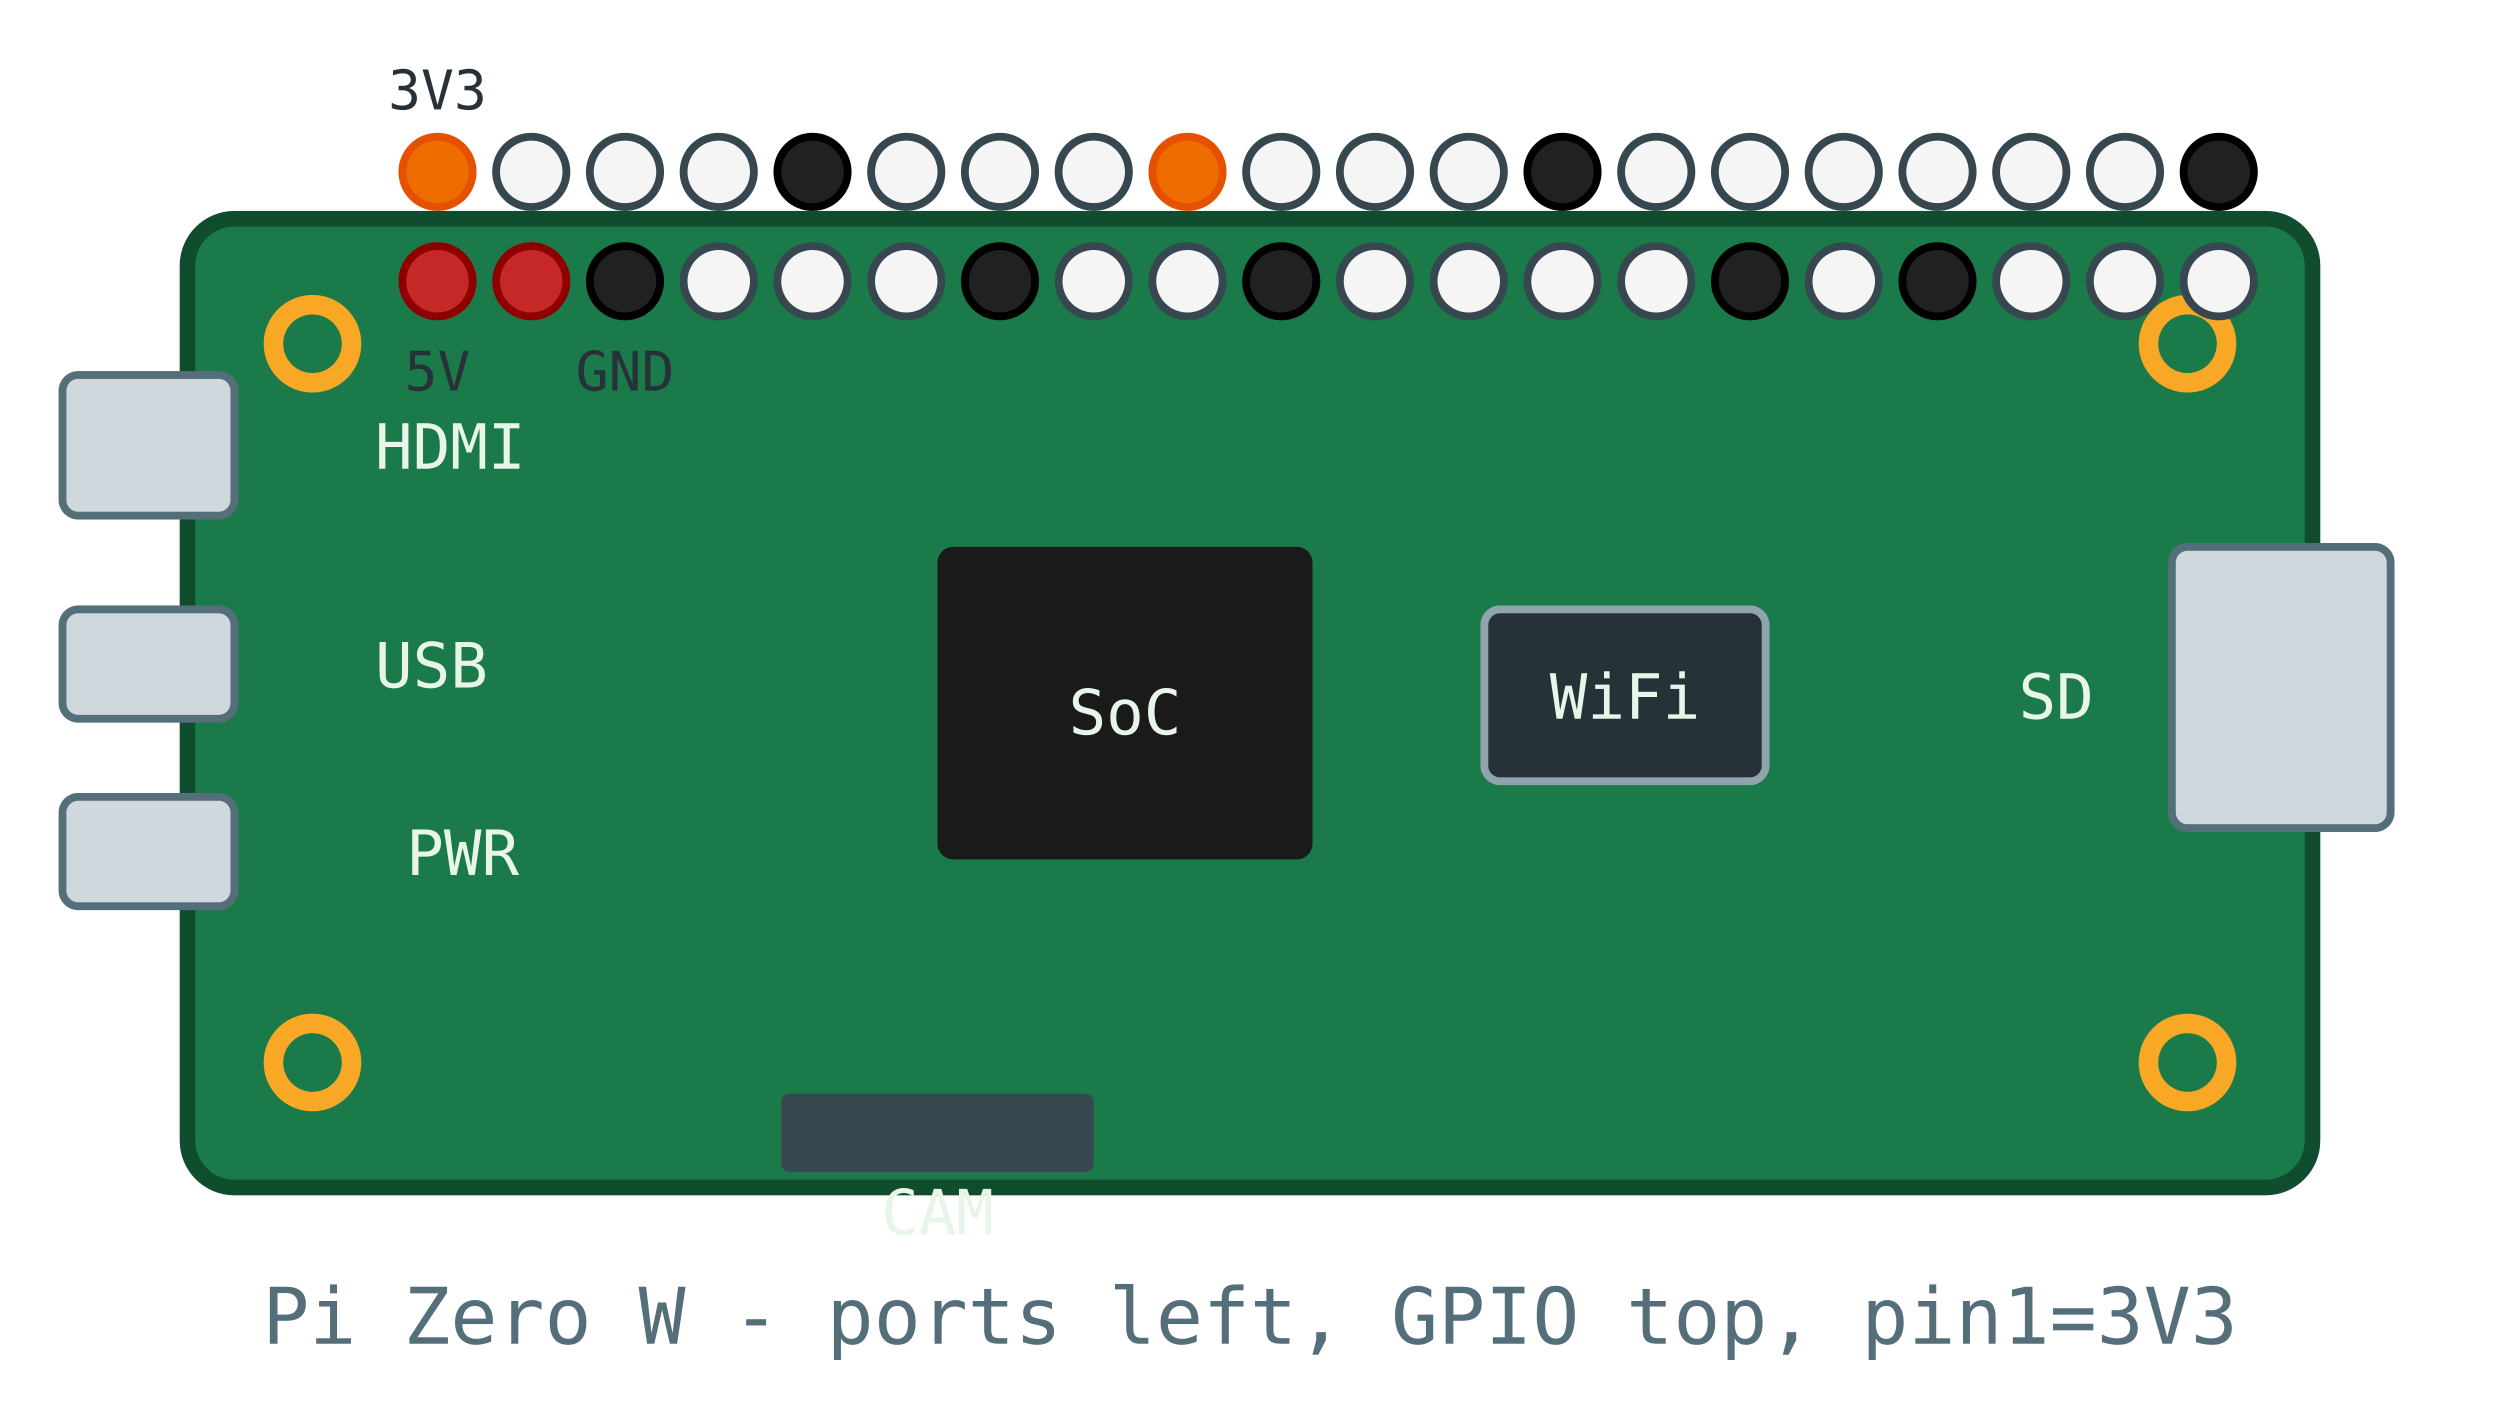
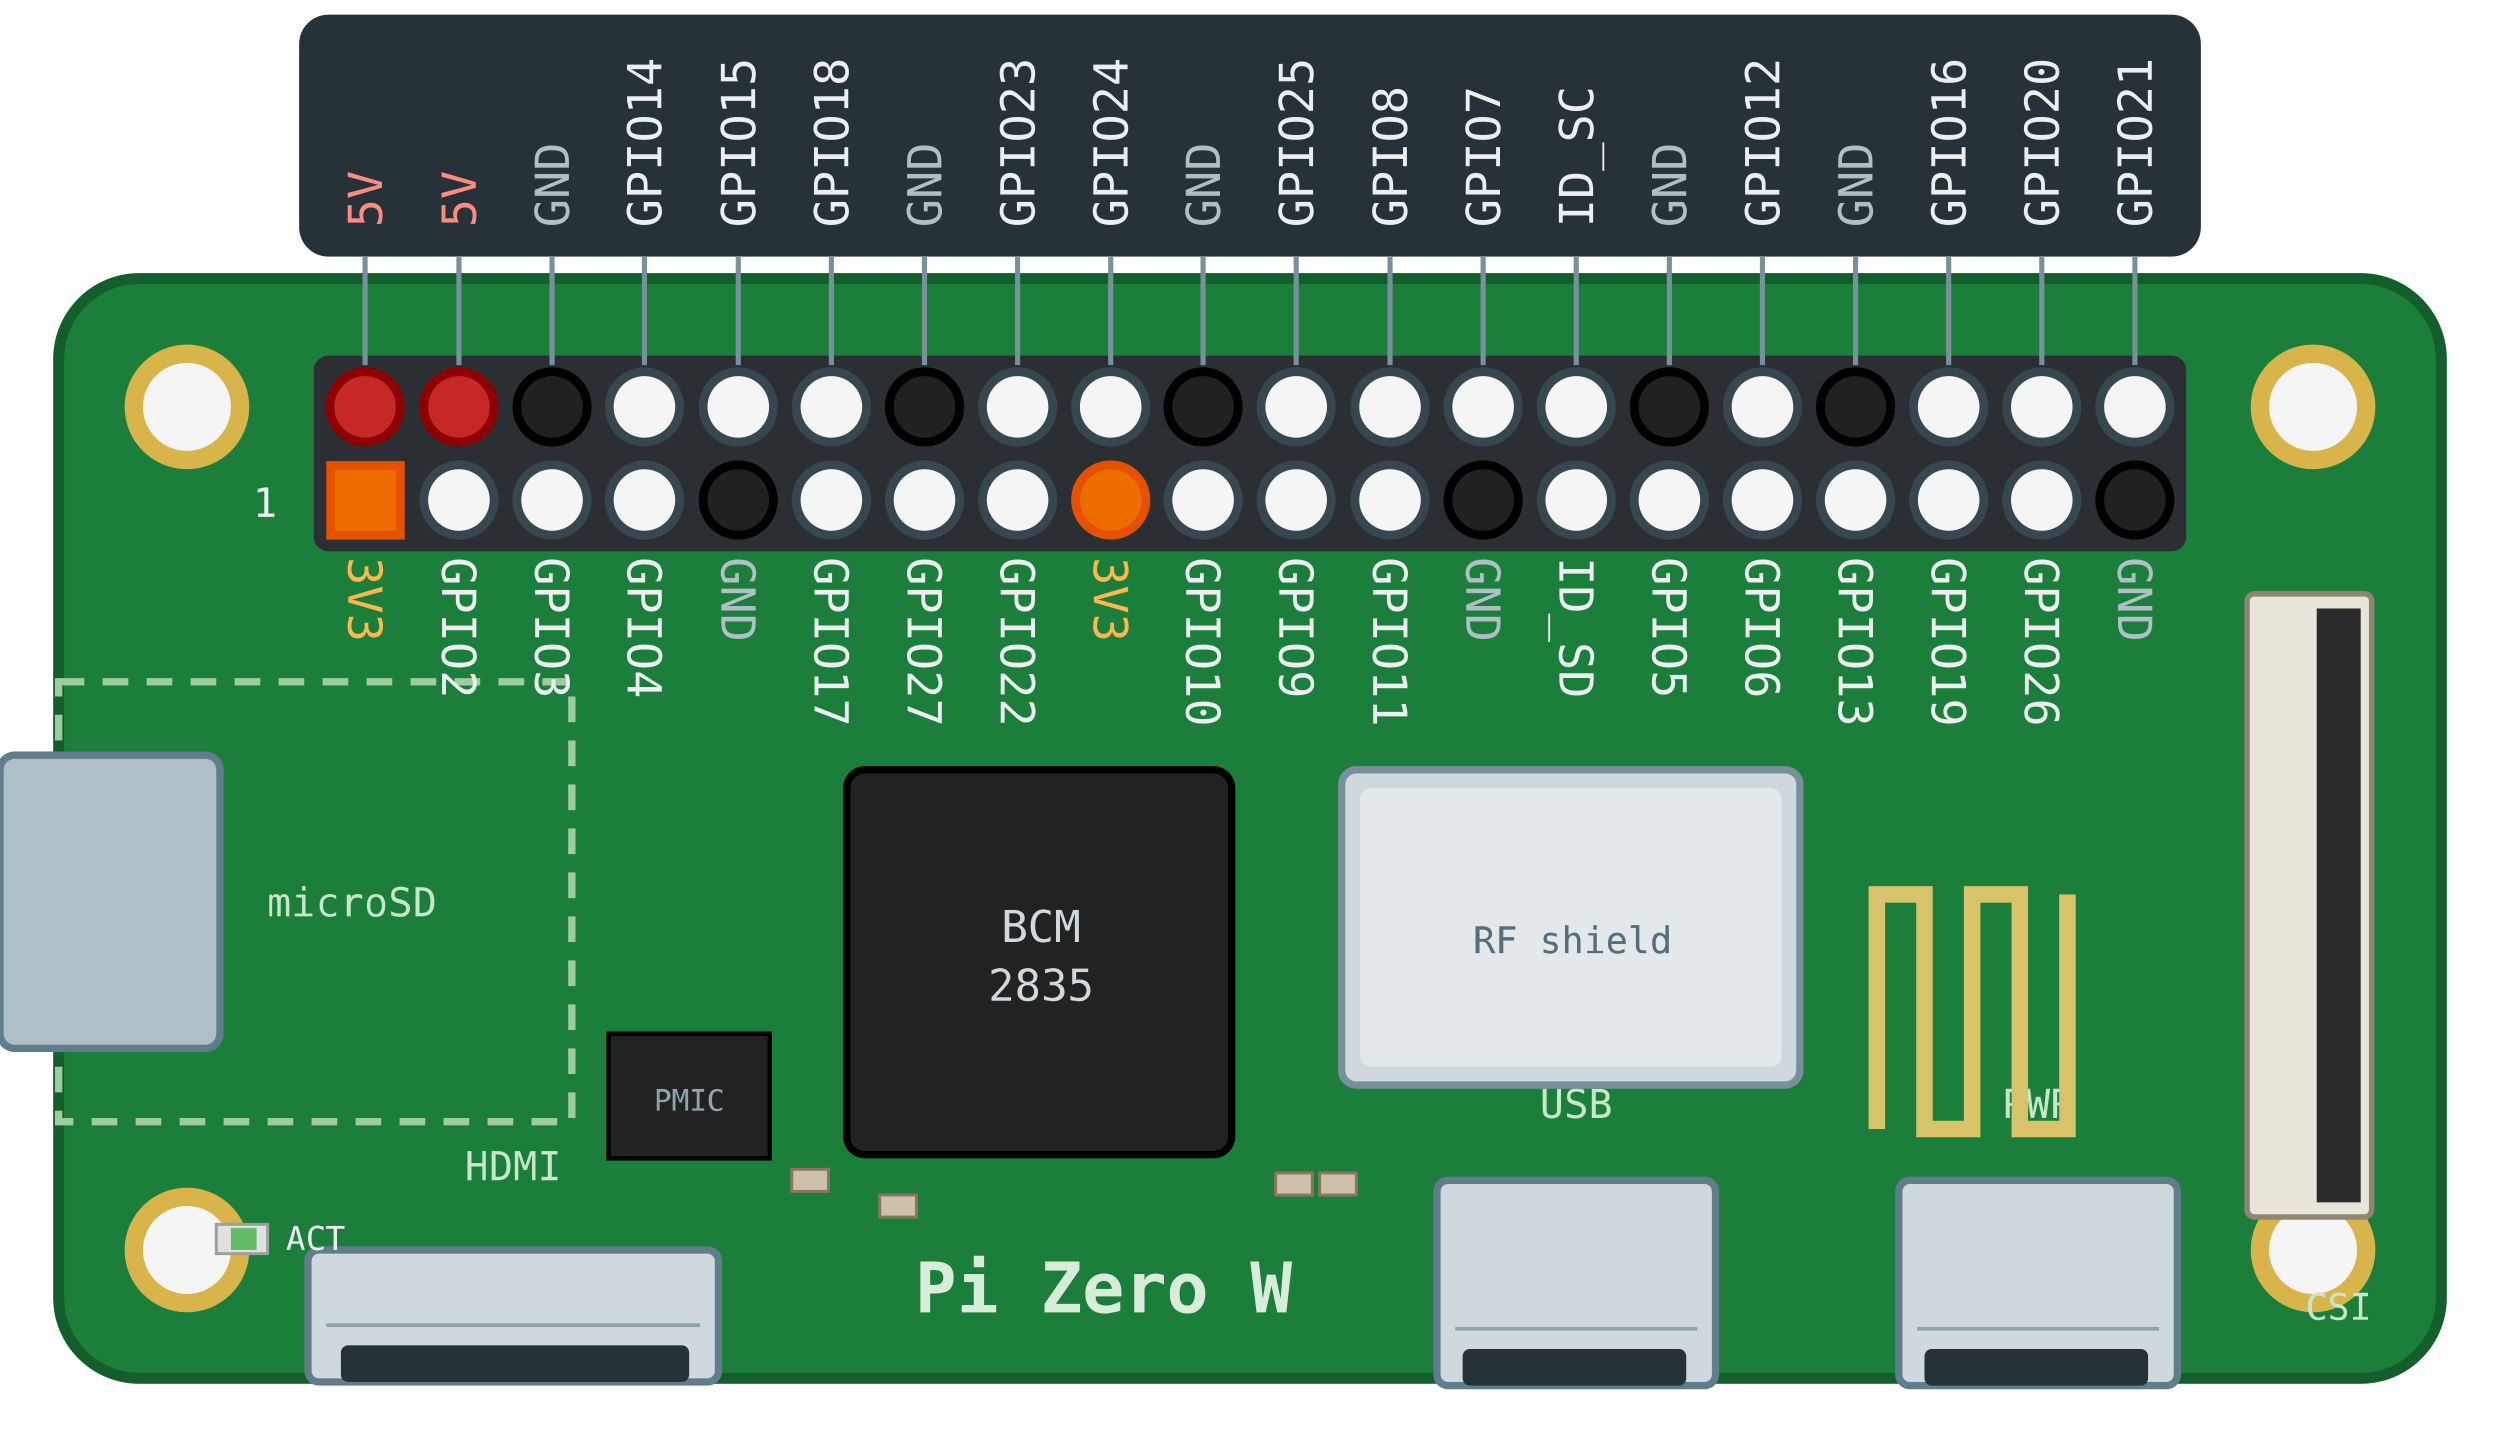
- <svg xmlns="http://www.w3.org/2000/svg" viewBox="0 0 320 180" width="320" height="180" role="img" aria-label="Raspberry Pi Zero W top-view wiring diagram">
+ <svg xmlns="http://www.w3.org/2000/svg" viewBox="0 0 341 196" width="341" height="196" role="img" aria-label="Raspberry Pi Zero W top view (original drawing, CC0)">
  <defs>
    <style type="text/css">
-       .board { fill: #1b7a4a; stroke: #0f4d2e; stroke-width: 2; }
-       .chip { fill: #1a1a1a; }
-       .port { fill: #cfd8dc; stroke: #546e7a; stroke-width: 1; }
-       .hole { fill: #f5f5f5; stroke: #37474f; stroke-width: 1; }
+       .hole { fill: #f5f5f5; stroke: #37474f; stroke-width: 1.2; }
      .gnd { fill: #212121; stroke: #000; }
      .pwr { fill: #c62828; stroke: #8e0000; }
      .v3 { fill: #ef6c00; stroke: #e65100; }
-       .label { font-family: ui-monospace, SFMono-Regular, Menlo, monospace; font-size: 8px; fill: #e8f5e9; }
-       .pinlbl { font-family: ui-monospace, SFMono-Regular, Menlo, monospace; font-size: 7px; fill: #263238; }
-       .caption { font-family: ui-monospace, SFMono-Regular, Menlo, monospace; font-size: 10px; fill: #546e7a; }
+       .usb { fill: #cfd8dc; stroke: #546e7a; stroke-width: 1.2; }
+       .metal { fill: #b0bec5; stroke: #607d8b; stroke-width: 1; }
+       .btn { fill: #eceff1; stroke: #607d8b; stroke-width: 1; }
+       .chip { fill: #1a1a1a; stroke: #000; stroke-width: 0.8; }
+       .smd { fill: #d7ccc8; stroke: #6d4c41; stroke-width: 0.5; }
+       .label { font-family: ui-monospace, SFMono-Regular, Menlo, monospace; font-size: 9px; fill: #eceff1; }
+       .pinlbl { font-family: ui-monospace, SFMono-Regular, Menlo, monospace; font-size: 8px; fill: #eceff1; }
+       .muted { fill: #90a4ae; }
    </style>
  </defs>
-   <rect class="board" x="24" y="28" width="272" height="124" rx="6" />
-   <circle cx="40" cy="44" r="5" fill="none" stroke="#f9a825" stroke-width="2.5" />
-   <circle cx="280" cy="44" r="5" fill="none" stroke="#f9a825" stroke-width="2.5" />
-   <circle cx="40" cy="136" r="5" fill="none" stroke="#f9a825" stroke-width="2.5" />
-   <circle cx="280" cy="136" r="5" fill="none" stroke="#f9a825" stroke-width="2.5" />
-   <g id="ports-left">
-     <rect class="port" id="mini-hdmi" x="8" y="48" width="22" height="18" rx="2" />
-     <text class="label" x="48" y="60" font-size="7">HDMI</text>
-     <rect class="port" id="usb-otg" x="8" y="78" width="22" height="14" rx="2" />
-     <text class="label" x="48" y="88" font-size="7">USB</text>
-     <rect class="port" id="usb-pwr" x="8" y="102" width="22" height="14" rx="2" />
-     <text class="label" x="52" y="112" font-size="7">PWR</text>
+   <g transform="translate(8 38) scale(5)">
+     <rect x="0" y="0" width="65" height="30" rx="2.2" fill="#1b7f3b" stroke="#135f2b" stroke-width="0.3" />
+     <circle cx="3.5" cy="3.5" r="1.45" fill="#f5f5f5" stroke="#d9b44a" stroke-width="0.5" />
+     <circle cx="61.5" cy="3.5" r="1.45" fill="#f5f5f5" stroke="#d9b44a" stroke-width="0.5" />
+     <circle cx="3.5" cy="26.5" r="1.45" fill="#f5f5f5" stroke="#d9b44a" stroke-width="0.5" />
+     <circle cx="61.5" cy="26.5" r="1.45" fill="#f5f5f5" stroke="#d9b44a" stroke-width="0.5" />
+     <rect x="0" y="11" width="14" height="12" fill="none" stroke="#9ccc9f" stroke-width="0.2" stroke-dasharray="0.7 0.5" />
+     <rect x="-1.6" y="13" width="6" height="8" rx="0.4" fill="#b0bec5" stroke="#607d8b" stroke-width="0.2" />
+     <text x="8" y="17.4" text-anchor="middle" style="font-family:ui-monospace, SFMono-Regular, Menlo, monospace;font-size:1.1px;fill:#c8e6c9;">microSD</text>
+     <g transform="rotate(180 12.4 28.3)">
+       <rect x="6.8" y="26.5" width="11.2" height="3.6" rx="0.3" fill="#cfd8dc" stroke="#607d8b" stroke-width="0.2" />
+       <rect x="7.6" y="26.5" width="9.5" height="1" rx="0.2" fill="#263238" />
+       <rect x="7.3" y="28" width="10.2" height="0.1" fill="#90a4ae" />
+     </g>
+     <text x="12.4" y="24.6" text-anchor="middle" style="font-family:ui-monospace, SFMono-Regular, Menlo, monospace;font-size:1.1px;fill:#c8e6c9;">HDMI</text>
+     <g transform="rotate(180 41.4 27.4)">
+       <rect x="37.6" y="24.6" width="7.6" height="5.6" rx="0.3" fill="#cfd8dc" stroke="#607d8b" stroke-width="0.2" />
+       <rect x="38.4" y="24.6" width="6.1" height="1" rx="0.2" fill="#263238" />
+       <rect x="38.1" y="26.1" width="6.6" height="0.1" fill="#90a4ae" />
+     </g>
+     <text x="41.4" y="22.9" text-anchor="middle" style="font-family:ui-monospace, SFMono-Regular, Menlo, monospace;font-size:1.1px;fill:#c8e6c9;">USB</text>
+     <g transform="rotate(180 54 27.4)">
+       <rect x="50.2" y="24.6" width="7.6" height="5.6" rx="0.3" fill="#cfd8dc" stroke="#607d8b" stroke-width="0.2" />
+       <rect x="51" y="24.6" width="6.1" height="1" rx="0.2" fill="#263238" />
+       <rect x="50.7" y="26.1" width="6.6" height="0.1" fill="#90a4ae" />
+     </g>
+     <text x="54" y="22.9" text-anchor="middle" style="font-family:ui-monospace, SFMono-Regular, Menlo, monospace;font-size:1.1px;fill:#c8e6c9;">PWR</text>
+     <rect x="59.7" y="8.6" width="3.4" height="17" rx="0.2" fill="#e8e4da" stroke="#8d8672" stroke-width="0.15" />
+     <rect x="61.6" y="9" width="1.2" height="16.2" fill="#2b2b2b" />
+     <text x="62.2" y="28.4" text-anchor="middle" style="font-family:ui-monospace, SFMono-Regular, Menlo, monospace;font-size:1px;fill:#c8e6c9;">CSI</text>
+     <rect x="21.5" y="13.4" width="10.5" height="10.5" rx="0.5" fill="#222" stroke="#000" stroke-width="0.2" />
+     <text x="26.8" y="18.1" text-anchor="middle" style="font-family:ui-monospace, SFMono-Regular, Menlo, monospace;font-size:1.2px;fill:#cfd8dc;">BCM</text>
+     <text x="26.8" y="19.7" text-anchor="middle" style="font-family:ui-monospace, SFMono-Regular, Menlo, monospace;font-size:1.2px;fill:#cfd8dc;">2835</text>
+     <rect x="35" y="13.4" width="12.5" height="8.6" rx="0.4" fill="#cfd8dc" stroke="#78909c" stroke-width="0.2" />
+     <rect x="35.5" y="13.9" width="11.5" height="7.6" rx="0.3" fill="#e3e8ea" />
+     <text x="41.3" y="18.4" text-anchor="middle" style="font-family:ui-monospace, SFMono-Regular, Menlo, monospace;font-size:1px;fill:#546e7a;">RF shield</text>
+     <path d="M49.6 23.2 V16.8 H50.9 V23.2 H52.2 V16.8 H53.5 V23.2 H54.8 V16.8" fill="none" stroke="#d8c26a" stroke-width="0.45" />
+     <rect x="15" y="20.6" width="4.4" height="3.4" fill="#222" stroke="#000" stroke-width="0.12" />
+     <text x="17.2" y="22.7" text-anchor="middle" style="font-family:ui-monospace, SFMono-Regular, Menlo, monospace;font-size:0.8px;fill:#90a4ae;">PMIC</text>
+     <rect x="20" y="24.3" width="1" height="0.6" fill="#cfc0ac" stroke="#8a7660" stroke-width="0.08" />
+     <rect x="22.4" y="25" width="1" height="0.6" fill="#cfc0ac" stroke="#8a7660" stroke-width="0.08" />
+     <rect x="33.2" y="24.4" width="1" height="0.6" fill="#cfc0ac" stroke="#8a7660" stroke-width="0.08" />
+     <rect x="34.4" y="24.4" width="1" height="0.6" fill="#cfc0ac" stroke="#8a7660" stroke-width="0.08" />
+     <rect x="4.3" y="25.8" width="1.4" height="0.8" fill="#e0e0e0" stroke="#9e9e9e" stroke-width="0.08" />
+     <rect x="4.7" y="25.9" width="0.7" height="0.6" fill="#66bb6a" />
+     <text x="6.2" y="26.5" text-anchor="start" style="font-family:ui-monospace, SFMono-Regular, Menlo, monospace;font-size:0.9px;fill:#eceff1;">ACT</text>
+     <text x="28.5" y="28.2" text-anchor="middle" style="font-family:ui-monospace, SFMono-Regular, Menlo, monospace;font-size:1.9px;fill:#d7ecd9;font-weight:bold;">Pi Zero W</text>
  </g>
-   <rect class="port" id="microsd" x="278" y="70" width="28" height="36" rx="2" />
-   <text class="label" x="268" y="92" text-anchor="end">SD</text>
-   <rect class="chip" x="120" y="70" width="48" height="40" rx="2" />
-   <text class="label" x="144" y="94" text-anchor="middle" font-size="7">SoC</text>
-   <rect x="190" y="78" width="36" height="22" rx="2" fill="#263238" stroke="#90a4ae" />
-   <text class="label" x="208" y="92" text-anchor="middle" font-size="6">WiFi</text>
-   <rect id="camera-fpc" x="100" y="140" width="40" height="10" rx="1" fill="#37474f" />
-   <text class="label" x="120" y="158" text-anchor="middle" font-size="7">CAM</text>
-   <g id="gpio-header">
-     <circle id="pin-1-3v3" class="hole v3" cx="56" cy="22" r="4.5" />
-     <text class="pinlbl" x="56" y="14" text-anchor="middle">3V3</text>
-     <circle id="pin-3-gpio2" class="hole" cx="68" cy="22" r="4.5" />
-     <circle id="pin-5-gpio3" class="hole" cx="80" cy="22" r="4.5" />
-     <circle id="pin-7-gpio4" class="hole" cx="92" cy="22" r="4.5" />
-     <circle id="pin-9-gnd" class="hole gnd" cx="104" cy="22" r="4.5" />
-     <circle id="pin-11-gpio17" class="hole" cx="116" cy="22" r="4.5" />
-     <circle id="pin-13-gpio27" class="hole" cx="128" cy="22" r="4.5" />
-     <circle id="pin-15-gpio22" class="hole" cx="140" cy="22" r="4.5" />
-     <circle id="pin-17-3v3" class="hole v3" cx="152" cy="22" r="4.5" />
-     <circle id="pin-19-gpio10" class="hole" cx="164" cy="22" r="4.5" />
-     <circle id="pin-21-gpio9" class="hole" cx="176" cy="22" r="4.5" />
-     <circle id="pin-23-gpio11" class="hole" cx="188" cy="22" r="4.5" />
-     <circle id="pin-25-gnd" class="hole gnd" cx="200" cy="22" r="4.5" />
-     <circle id="pin-27-gpio0" class="hole" cx="212" cy="22" r="4.5" />
-     <circle id="pin-29-gpio5" class="hole" cx="224" cy="22" r="4.5" />
-     <circle id="pin-31-gpio6" class="hole" cx="236" cy="22" r="4.5" />
-     <circle id="pin-33-gpio13" class="hole" cx="248" cy="22" r="4.5" />
-     <circle id="pin-35-gpio19" class="hole" cx="260" cy="22" r="4.5" />
-     <circle id="pin-37-gpio26" class="hole" cx="272" cy="22" r="4.5" />
-     <circle id="pin-39-gnd" class="hole gnd" cx="284" cy="22" r="4.5" />
-     <circle id="pin-2-5v" class="hole pwr" cx="56" cy="36" r="4.5" />
-     <text class="pinlbl" x="56" y="50" text-anchor="middle">5V</text>
-     <circle id="pin-4-5v" class="hole pwr" cx="68" cy="36" r="4.5" />
-     <circle id="pin-6-gnd" class="hole gnd" cx="80" cy="36" r="4.5" />
-     <text class="pinlbl" x="80" y="50" text-anchor="middle">GND</text>
-     <circle id="pin-8-gpio14" class="hole" cx="92" cy="36" r="4.5" />
-     <circle id="pin-10-gpio15" class="hole" cx="104" cy="36" r="4.5" />
-     <circle id="pin-12-gpio18" class="hole" cx="116" cy="36" r="4.5" />
-     <circle id="pin-14-gnd" class="hole gnd" cx="128" cy="36" r="4.5" />
-     <circle id="pin-16-gpio23" class="hole" cx="140" cy="36" r="4.5" />
-     <circle id="pin-18-gpio24" class="hole" cx="152" cy="36" r="4.5" />
-     <circle id="pin-20-gnd" class="hole gnd" cx="164" cy="36" r="4.5" />
-     <circle id="pin-22-gpio25" class="hole" cx="176" cy="36" r="4.5" />
-     <circle id="pin-24-gpio8" class="hole" cx="188" cy="36" r="4.5" />
-     <circle id="pin-26-gpio7" class="hole" cx="200" cy="36" r="4.5" />
-     <circle id="pin-28-gpio1" class="hole" cx="212" cy="36" r="4.5" />
-     <circle id="pin-30-gnd" class="hole gnd" cx="224" cy="36" r="4.5" />
-     <circle id="pin-32-gpio12" class="hole" cx="236" cy="36" r="4.5" />
-     <circle id="pin-34-gnd" class="hole gnd" cx="248" cy="36" r="4.5" />
-     <circle id="pin-36-gpio16" class="hole" cx="260" cy="36" r="4.5" />
-     <circle id="pin-38-gpio20" class="hole" cx="272" cy="36" r="4.5" />
-     <circle id="pin-40-gpio21" class="hole" cx="284" cy="36" r="4.5" />
-   </g>
-   <text class="caption" x="160" y="172" text-anchor="middle">Pi Zero W - ports left, GPIO top, pin1=3V3</text>
+   <rect x="42.8" y="48.5" width="255.4" height="26.7" rx="2" fill="#2b2f33" />
+   <rect x="40.8" y="2" width="259.4" height="33" rx="4" fill="#263238" />
+   <rect class="hole v3" x="45.1" y="63.5" width="9.5" height="9.5" />
+   <text x="49.8" y="76" transform="rotate(90 49.8 76)" dy="2.3" text-anchor="start" style="font-family:ui-monospace, SFMono-Regular, Menlo, monospace;font-size:6.4px;fill:#ffb74d">3V3</text>
+   <circle class="hole pwr" cx="49.8" cy="55.5" r="4.8" />
+   <line x1="49.8" y1="49.8" x2="49.8" y2="35" stroke="#78909c" stroke-width="0.7" />
+   <text x="49.8" y="31" transform="rotate(-90 49.8 31)" dy="2.3" text-anchor="start" style="font-family:ui-monospace, SFMono-Regular, Menlo, monospace;font-size:6.4px;fill:#ff8a80">5V</text>
+   <circle class="hole" cx="62.6" cy="68.2" r="4.8" />
+   <text x="62.6" y="76" transform="rotate(90 62.6 76)" dy="2.3" text-anchor="start" style="font-family:ui-monospace, SFMono-Regular, Menlo, monospace;font-size:6.4px;fill:#eceff1">GPIO2</text>
+   <circle class="hole pwr" cx="62.6" cy="55.5" r="4.8" />
+   <line x1="62.6" y1="49.8" x2="62.6" y2="35" stroke="#78909c" stroke-width="0.7" />
+   <text x="62.6" y="31" transform="rotate(-90 62.6 31)" dy="2.3" text-anchor="start" style="font-family:ui-monospace, SFMono-Regular, Menlo, monospace;font-size:6.4px;fill:#ff8a80">5V</text>
+   <circle class="hole" cx="75.3" cy="68.2" r="4.8" />
+   <text x="75.3" y="76" transform="rotate(90 75.3 76)" dy="2.3" text-anchor="start" style="font-family:ui-monospace, SFMono-Regular, Menlo, monospace;font-size:6.4px;fill:#eceff1">GPIO3</text>
+   <circle class="hole gnd" cx="75.3" cy="55.5" r="4.8" />
+   <line x1="75.3" y1="49.8" x2="75.3" y2="35" stroke="#78909c" stroke-width="0.7" />
+   <text x="75.3" y="31" transform="rotate(-90 75.3 31)" dy="2.3" text-anchor="start" style="font-family:ui-monospace, SFMono-Regular, Menlo, monospace;font-size:6.4px;fill:#b0bec5">GND</text>
+   <circle class="hole" cx="87.9" cy="68.2" r="4.8" />
+   <text x="87.9" y="76" transform="rotate(90 87.9 76)" dy="2.3" text-anchor="start" style="font-family:ui-monospace, SFMono-Regular, Menlo, monospace;font-size:6.4px;fill:#eceff1">GPIO4</text>
+   <circle class="hole" cx="87.9" cy="55.5" r="4.8" />
+   <line x1="87.9" y1="49.8" x2="87.9" y2="35" stroke="#78909c" stroke-width="0.7" />
+   <text x="87.9" y="31" transform="rotate(-90 87.9 31)" dy="2.3" text-anchor="start" style="font-family:ui-monospace, SFMono-Regular, Menlo, monospace;font-size:6.4px;fill:#eceff1">GPIO14</text>
+   <circle class="hole gnd" cx="100.7" cy="68.2" r="4.8" />
+   <text x="100.7" y="76" transform="rotate(90 100.7 76)" dy="2.3" text-anchor="start" style="font-family:ui-monospace, SFMono-Regular, Menlo, monospace;font-size:6.4px;fill:#b0bec5">GND</text>
+   <circle class="hole" cx="100.7" cy="55.5" r="4.8" />
+   <line x1="100.7" y1="49.8" x2="100.7" y2="35" stroke="#78909c" stroke-width="0.7" />
+   <text x="100.7" y="31" transform="rotate(-90 100.7 31)" dy="2.3" text-anchor="start" style="font-family:ui-monospace, SFMono-Regular, Menlo, monospace;font-size:6.4px;fill:#eceff1">GPIO15</text>
+   <circle class="hole" cx="113.4" cy="68.2" r="4.8" />
+   <text x="113.4" y="76" transform="rotate(90 113.4 76)" dy="2.3" text-anchor="start" style="font-family:ui-monospace, SFMono-Regular, Menlo, monospace;font-size:6.4px;fill:#eceff1">GPIO17</text>
+   <circle class="hole" cx="113.4" cy="55.5" r="4.8" />
+   <line x1="113.4" y1="49.8" x2="113.4" y2="35" stroke="#78909c" stroke-width="0.7" />
+   <text x="113.4" y="31" transform="rotate(-90 113.4 31)" dy="2.3" text-anchor="start" style="font-family:ui-monospace, SFMono-Regular, Menlo, monospace;font-size:6.4px;fill:#eceff1">GPIO18</text>
+   <circle class="hole" cx="126.1" cy="68.2" r="4.8" />
+   <text x="126.1" y="76" transform="rotate(90 126.1 76)" dy="2.3" text-anchor="start" style="font-family:ui-monospace, SFMono-Regular, Menlo, monospace;font-size:6.4px;fill:#eceff1">GPIO27</text>
+   <circle class="hole gnd" cx="126.1" cy="55.5" r="4.8" />
+   <line x1="126.1" y1="49.8" x2="126.1" y2="35" stroke="#78909c" stroke-width="0.7" />
+   <text x="126.1" y="31" transform="rotate(-90 126.1 31)" dy="2.3" text-anchor="start" style="font-family:ui-monospace, SFMono-Regular, Menlo, monospace;font-size:6.4px;fill:#b0bec5">GND</text>
+   <circle class="hole" cx="138.8" cy="68.2" r="4.8" />
+   <text x="138.8" y="76" transform="rotate(90 138.8 76)" dy="2.3" text-anchor="start" style="font-family:ui-monospace, SFMono-Regular, Menlo, monospace;font-size:6.4px;fill:#eceff1">GPIO22</text>
+   <circle class="hole" cx="138.8" cy="55.5" r="4.8" />
+   <line x1="138.8" y1="49.8" x2="138.8" y2="35" stroke="#78909c" stroke-width="0.7" />
+   <text x="138.8" y="31" transform="rotate(-90 138.8 31)" dy="2.3" text-anchor="start" style="font-family:ui-monospace, SFMono-Regular, Menlo, monospace;font-size:6.4px;fill:#eceff1">GPIO23</text>
+   <circle class="hole v3" cx="151.5" cy="68.2" r="4.8" />
+   <text x="151.5" y="76" transform="rotate(90 151.5 76)" dy="2.3" text-anchor="start" style="font-family:ui-monospace, SFMono-Regular, Menlo, monospace;font-size:6.4px;fill:#ffb74d">3V3</text>
+   <circle class="hole" cx="151.5" cy="55.5" r="4.8" />
+   <line x1="151.5" y1="49.8" x2="151.5" y2="35" stroke="#78909c" stroke-width="0.7" />
+   <text x="151.5" y="31" transform="rotate(-90 151.5 31)" dy="2.3" text-anchor="start" style="font-family:ui-monospace, SFMono-Regular, Menlo, monospace;font-size:6.4px;fill:#eceff1">GPIO24</text>
+   <circle class="hole" cx="164.1" cy="68.2" r="4.8" />
+   <text x="164.1" y="76" transform="rotate(90 164.1 76)" dy="2.3" text-anchor="start" style="font-family:ui-monospace, SFMono-Regular, Menlo, monospace;font-size:6.4px;fill:#eceff1">GPIO10</text>
+   <circle class="hole gnd" cx="164.1" cy="55.5" r="4.8" />
+   <line x1="164.1" y1="49.8" x2="164.1" y2="35" stroke="#78909c" stroke-width="0.7" />
+   <text x="164.1" y="31" transform="rotate(-90 164.1 31)" dy="2.3" text-anchor="start" style="font-family:ui-monospace, SFMono-Regular, Menlo, monospace;font-size:6.4px;fill:#b0bec5">GND</text>
+   <circle class="hole" cx="176.8" cy="68.2" r="4.8" />
+   <text x="176.8" y="76" transform="rotate(90 176.8 76)" dy="2.3" text-anchor="start" style="font-family:ui-monospace, SFMono-Regular, Menlo, monospace;font-size:6.4px;fill:#eceff1">GPIO9</text>
+   <circle class="hole" cx="176.8" cy="55.5" r="4.8" />
+   <line x1="176.8" y1="49.8" x2="176.8" y2="35" stroke="#78909c" stroke-width="0.7" />
+   <text x="176.8" y="31" transform="rotate(-90 176.8 31)" dy="2.3" text-anchor="start" style="font-family:ui-monospace, SFMono-Regular, Menlo, monospace;font-size:6.4px;fill:#eceff1">GPIO25</text>
+   <circle class="hole" cx="189.6" cy="68.2" r="4.8" />
+   <text x="189.6" y="76" transform="rotate(90 189.6 76)" dy="2.3" text-anchor="start" style="font-family:ui-monospace, SFMono-Regular, Menlo, monospace;font-size:6.4px;fill:#eceff1">GPIO11</text>
+   <circle class="hole" cx="189.6" cy="55.5" r="4.8" />
+   <line x1="189.6" y1="49.8" x2="189.6" y2="35" stroke="#78909c" stroke-width="0.7" />
+   <text x="189.6" y="31" transform="rotate(-90 189.6 31)" dy="2.3" text-anchor="start" style="font-family:ui-monospace, SFMono-Regular, Menlo, monospace;font-size:6.4px;fill:#eceff1">GPIO8</text>
+   <circle class="hole gnd" cx="202.3" cy="68.2" r="4.8" />
+   <text x="202.3" y="76" transform="rotate(90 202.3 76)" dy="2.3" text-anchor="start" style="font-family:ui-monospace, SFMono-Regular, Menlo, monospace;font-size:6.4px;fill:#b0bec5">GND</text>
+   <circle class="hole" cx="202.3" cy="55.5" r="4.8" />
+   <line x1="202.3" y1="49.8" x2="202.3" y2="35" stroke="#78909c" stroke-width="0.7" />
+   <text x="202.3" y="31" transform="rotate(-90 202.3 31)" dy="2.3" text-anchor="start" style="font-family:ui-monospace, SFMono-Regular, Menlo, monospace;font-size:6.4px;fill:#eceff1">GPIO7</text>
+   <circle class="hole" cx="215" cy="68.2" r="4.8" />
+   <text x="215" y="76" transform="rotate(90 215 76)" dy="2.3" text-anchor="start" style="font-family:ui-monospace, SFMono-Regular, Menlo, monospace;font-size:6.4px;fill:#eceff1">ID_SD</text>
+   <circle class="hole" cx="215" cy="55.5" r="4.8" />
+   <line x1="215" y1="49.8" x2="215" y2="35" stroke="#78909c" stroke-width="0.7" />
+   <text x="215" y="31" transform="rotate(-90 215 31)" dy="2.3" text-anchor="start" style="font-family:ui-monospace, SFMono-Regular, Menlo, monospace;font-size:6.4px;fill:#eceff1">ID_SC</text>
+   <circle class="hole" cx="227.7" cy="68.2" r="4.8" />
+   <text x="227.7" y="76" transform="rotate(90 227.7 76)" dy="2.3" text-anchor="start" style="font-family:ui-monospace, SFMono-Regular, Menlo, monospace;font-size:6.4px;fill:#eceff1">GPIO5</text>
+   <circle class="hole gnd" cx="227.7" cy="55.5" r="4.8" />
+   <line x1="227.7" y1="49.8" x2="227.7" y2="35" stroke="#78909c" stroke-width="0.7" />
+   <text x="227.7" y="31" transform="rotate(-90 227.7 31)" dy="2.3" text-anchor="start" style="font-family:ui-monospace, SFMono-Regular, Menlo, monospace;font-size:6.4px;fill:#b0bec5">GND</text>
+   <circle class="hole" cx="240.4" cy="68.2" r="4.8" />
+   <text x="240.4" y="76" transform="rotate(90 240.4 76)" dy="2.3" text-anchor="start" style="font-family:ui-monospace, SFMono-Regular, Menlo, monospace;font-size:6.4px;fill:#eceff1">GPIO6</text>
+   <circle class="hole" cx="240.4" cy="55.5" r="4.8" />
+   <line x1="240.4" y1="49.8" x2="240.4" y2="35" stroke="#78909c" stroke-width="0.7" />
+   <text x="240.4" y="31" transform="rotate(-90 240.4 31)" dy="2.3" text-anchor="start" style="font-family:ui-monospace, SFMono-Regular, Menlo, monospace;font-size:6.4px;fill:#eceff1">GPIO12</text>
+   <circle class="hole" cx="253.1" cy="68.2" r="4.8" />
+   <text x="253.1" y="76" transform="rotate(90 253.1 76)" dy="2.3" text-anchor="start" style="font-family:ui-monospace, SFMono-Regular, Menlo, monospace;font-size:6.4px;fill:#eceff1">GPIO13</text>
+   <circle class="hole gnd" cx="253.1" cy="55.5" r="4.8" />
+   <line x1="253.1" y1="49.8" x2="253.1" y2="35" stroke="#78909c" stroke-width="0.7" />
+   <text x="253.1" y="31" transform="rotate(-90 253.1 31)" dy="2.3" text-anchor="start" style="font-family:ui-monospace, SFMono-Regular, Menlo, monospace;font-size:6.4px;fill:#b0bec5">GND</text>
+   <circle class="hole" cx="265.8" cy="68.2" r="4.8" />
+   <text x="265.8" y="76" transform="rotate(90 265.8 76)" dy="2.3" text-anchor="start" style="font-family:ui-monospace, SFMono-Regular, Menlo, monospace;font-size:6.4px;fill:#eceff1">GPIO19</text>
+   <circle class="hole" cx="265.8" cy="55.5" r="4.8" />
+   <line x1="265.8" y1="49.8" x2="265.8" y2="35" stroke="#78909c" stroke-width="0.7" />
+   <text x="265.8" y="31" transform="rotate(-90 265.8 31)" dy="2.3" text-anchor="start" style="font-family:ui-monospace, SFMono-Regular, Menlo, monospace;font-size:6.4px;fill:#eceff1">GPIO16</text>
+   <circle class="hole" cx="278.5" cy="68.2" r="4.8" />
+   <text x="278.5" y="76" transform="rotate(90 278.5 76)" dy="2.3" text-anchor="start" style="font-family:ui-monospace, SFMono-Regular, Menlo, monospace;font-size:6.4px;fill:#eceff1">GPIO26</text>
+   <circle class="hole" cx="278.5" cy="55.5" r="4.8" />
+   <line x1="278.5" y1="49.8" x2="278.5" y2="35" stroke="#78909c" stroke-width="0.7" />
+   <text x="278.5" y="31" transform="rotate(-90 278.5 31)" dy="2.3" text-anchor="start" style="font-family:ui-monospace, SFMono-Regular, Menlo, monospace;font-size:6.4px;fill:#eceff1">GPIO20</text>
+   <circle class="hole gnd" cx="291.2" cy="68.2" r="4.8" />
+   <text x="291.2" y="76" transform="rotate(90 291.2 76)" dy="2.3" text-anchor="start" style="font-family:ui-monospace, SFMono-Regular, Menlo, monospace;font-size:6.4px;fill:#b0bec5">GND</text>
+   <circle class="hole" cx="291.2" cy="55.5" r="4.8" />
+   <line x1="291.2" y1="49.8" x2="291.2" y2="35" stroke="#78909c" stroke-width="0.7" />
+   <text x="291.2" y="31" transform="rotate(-90 291.2 31)" dy="2.3" text-anchor="start" style="font-family:ui-monospace, SFMono-Regular, Menlo, monospace;font-size:6.4px;fill:#eceff1">GPIO21</text>
+   <text x="37.8" y="70.5" text-anchor="end" style="font-family:ui-monospace, SFMono-Regular, Menlo, monospace;font-size:5.5px;fill:#eceff1">1</text>
</svg>
